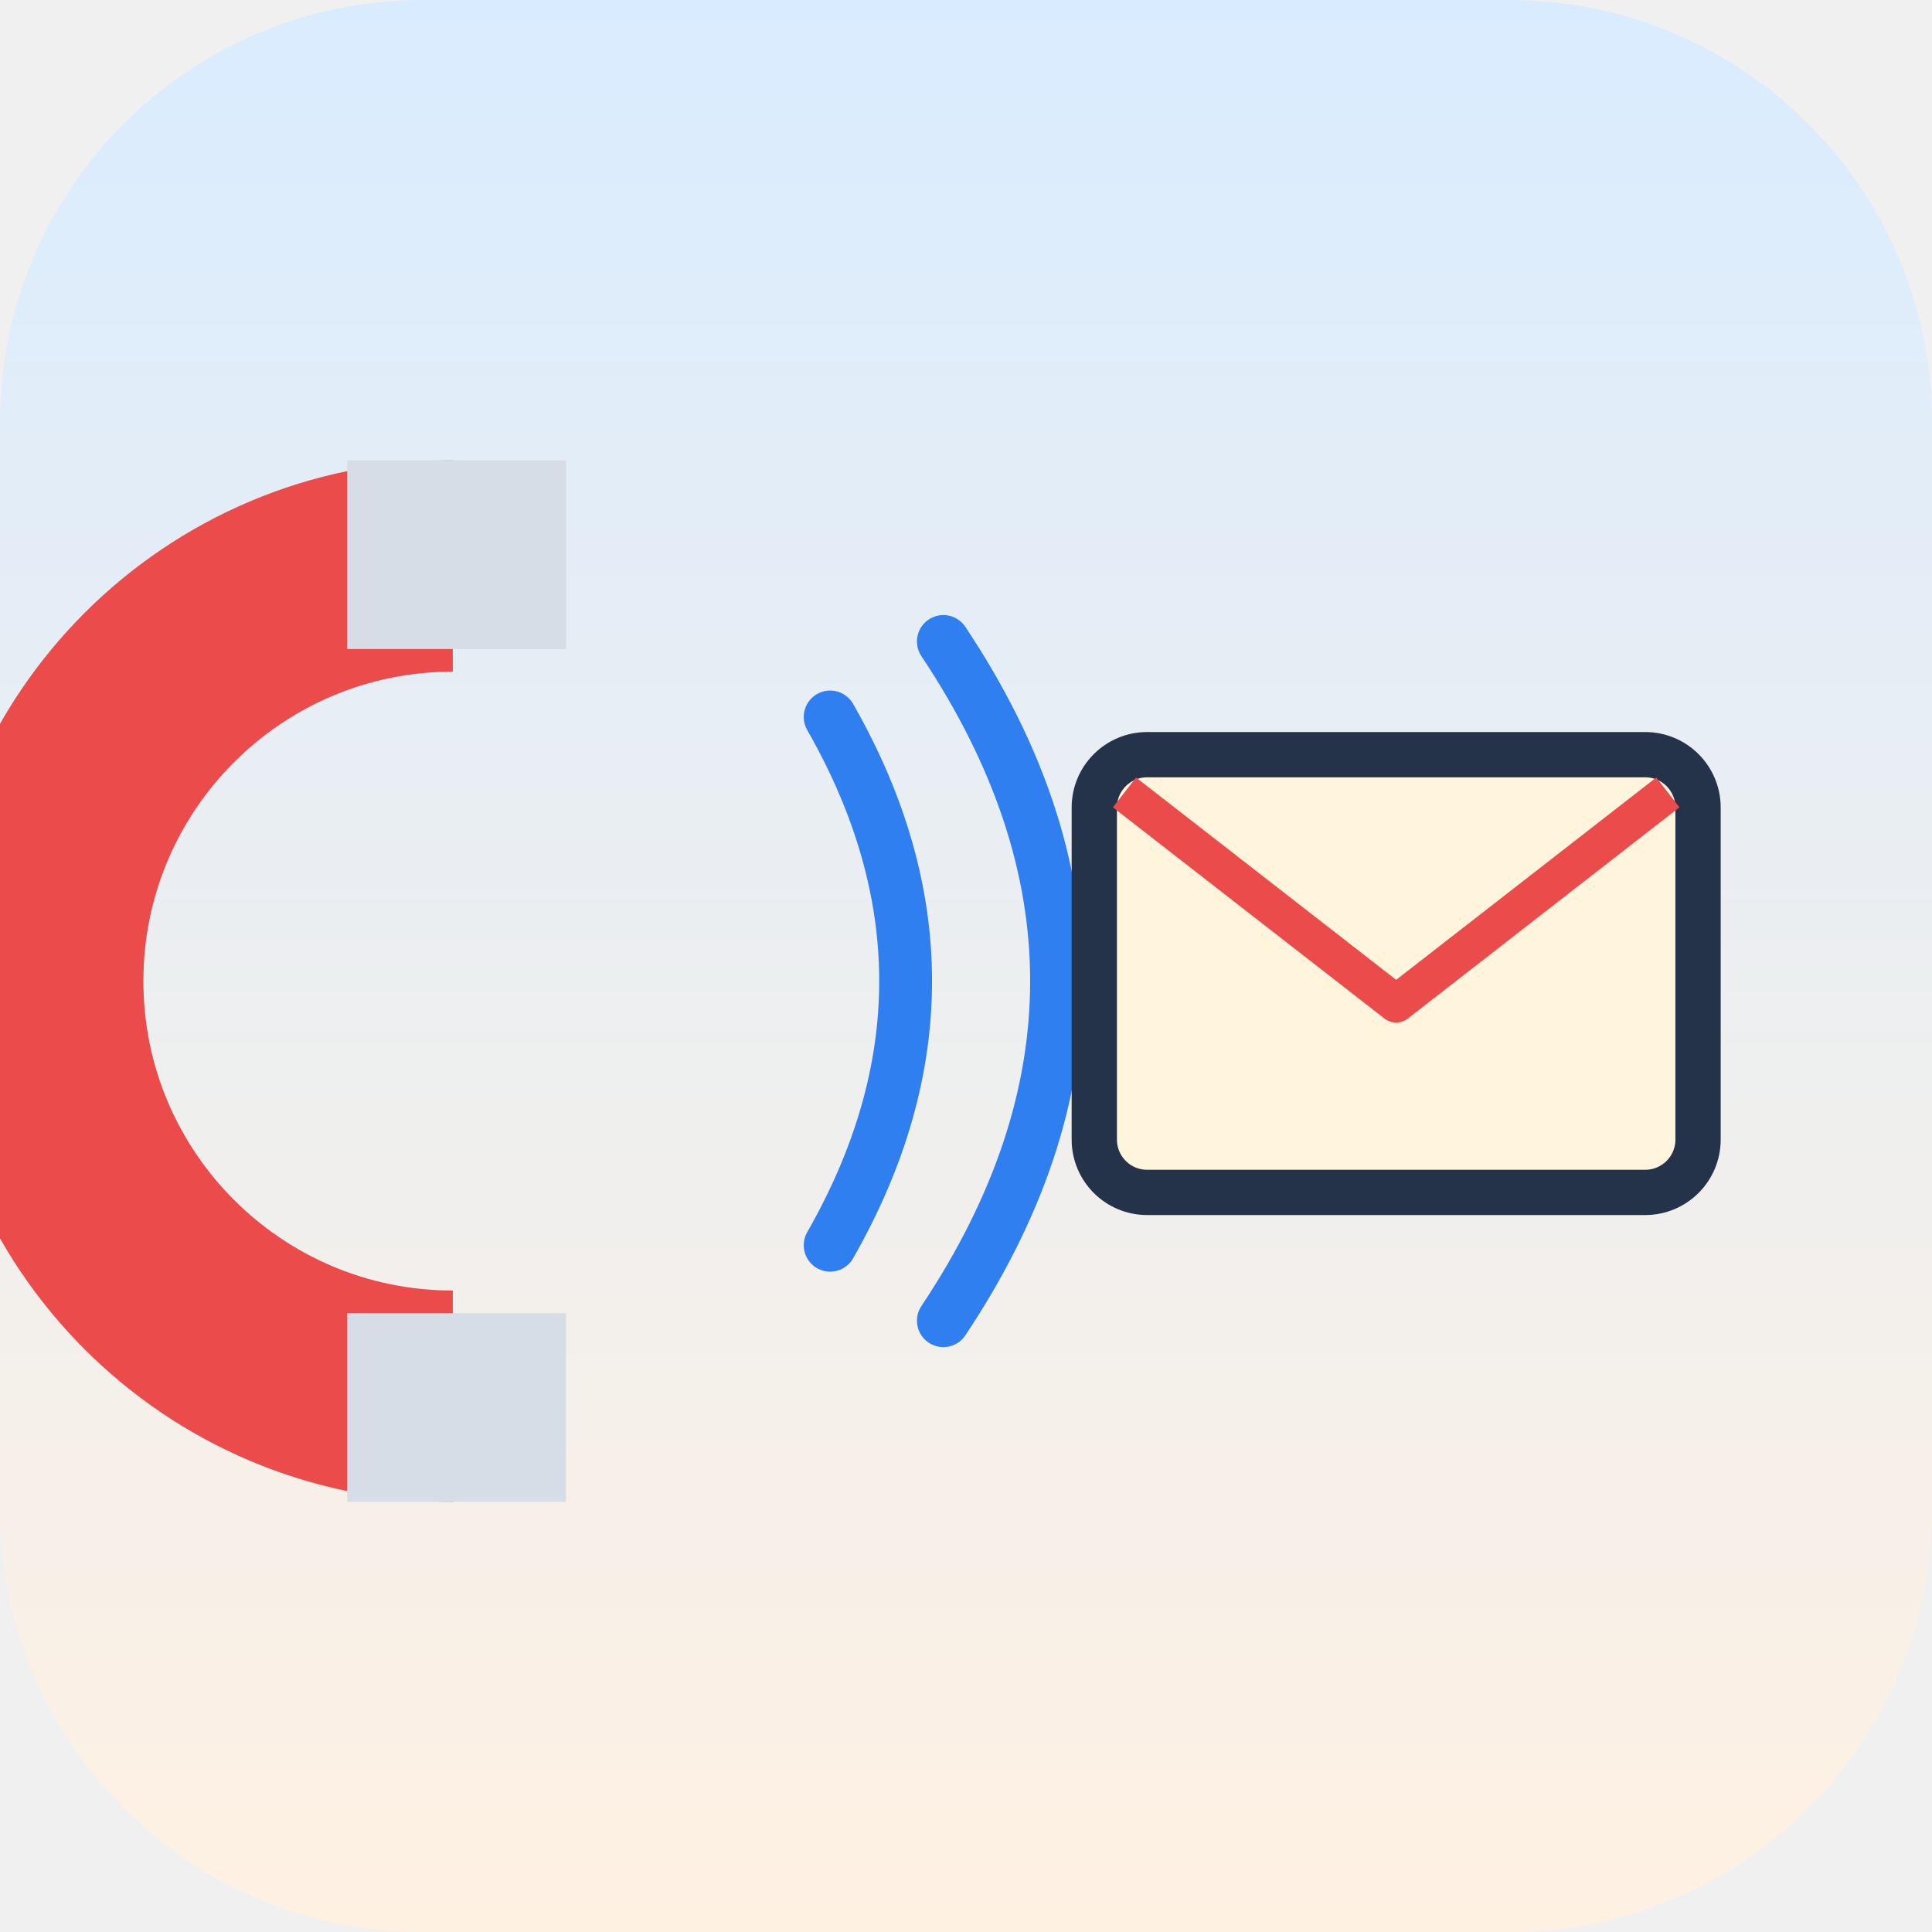
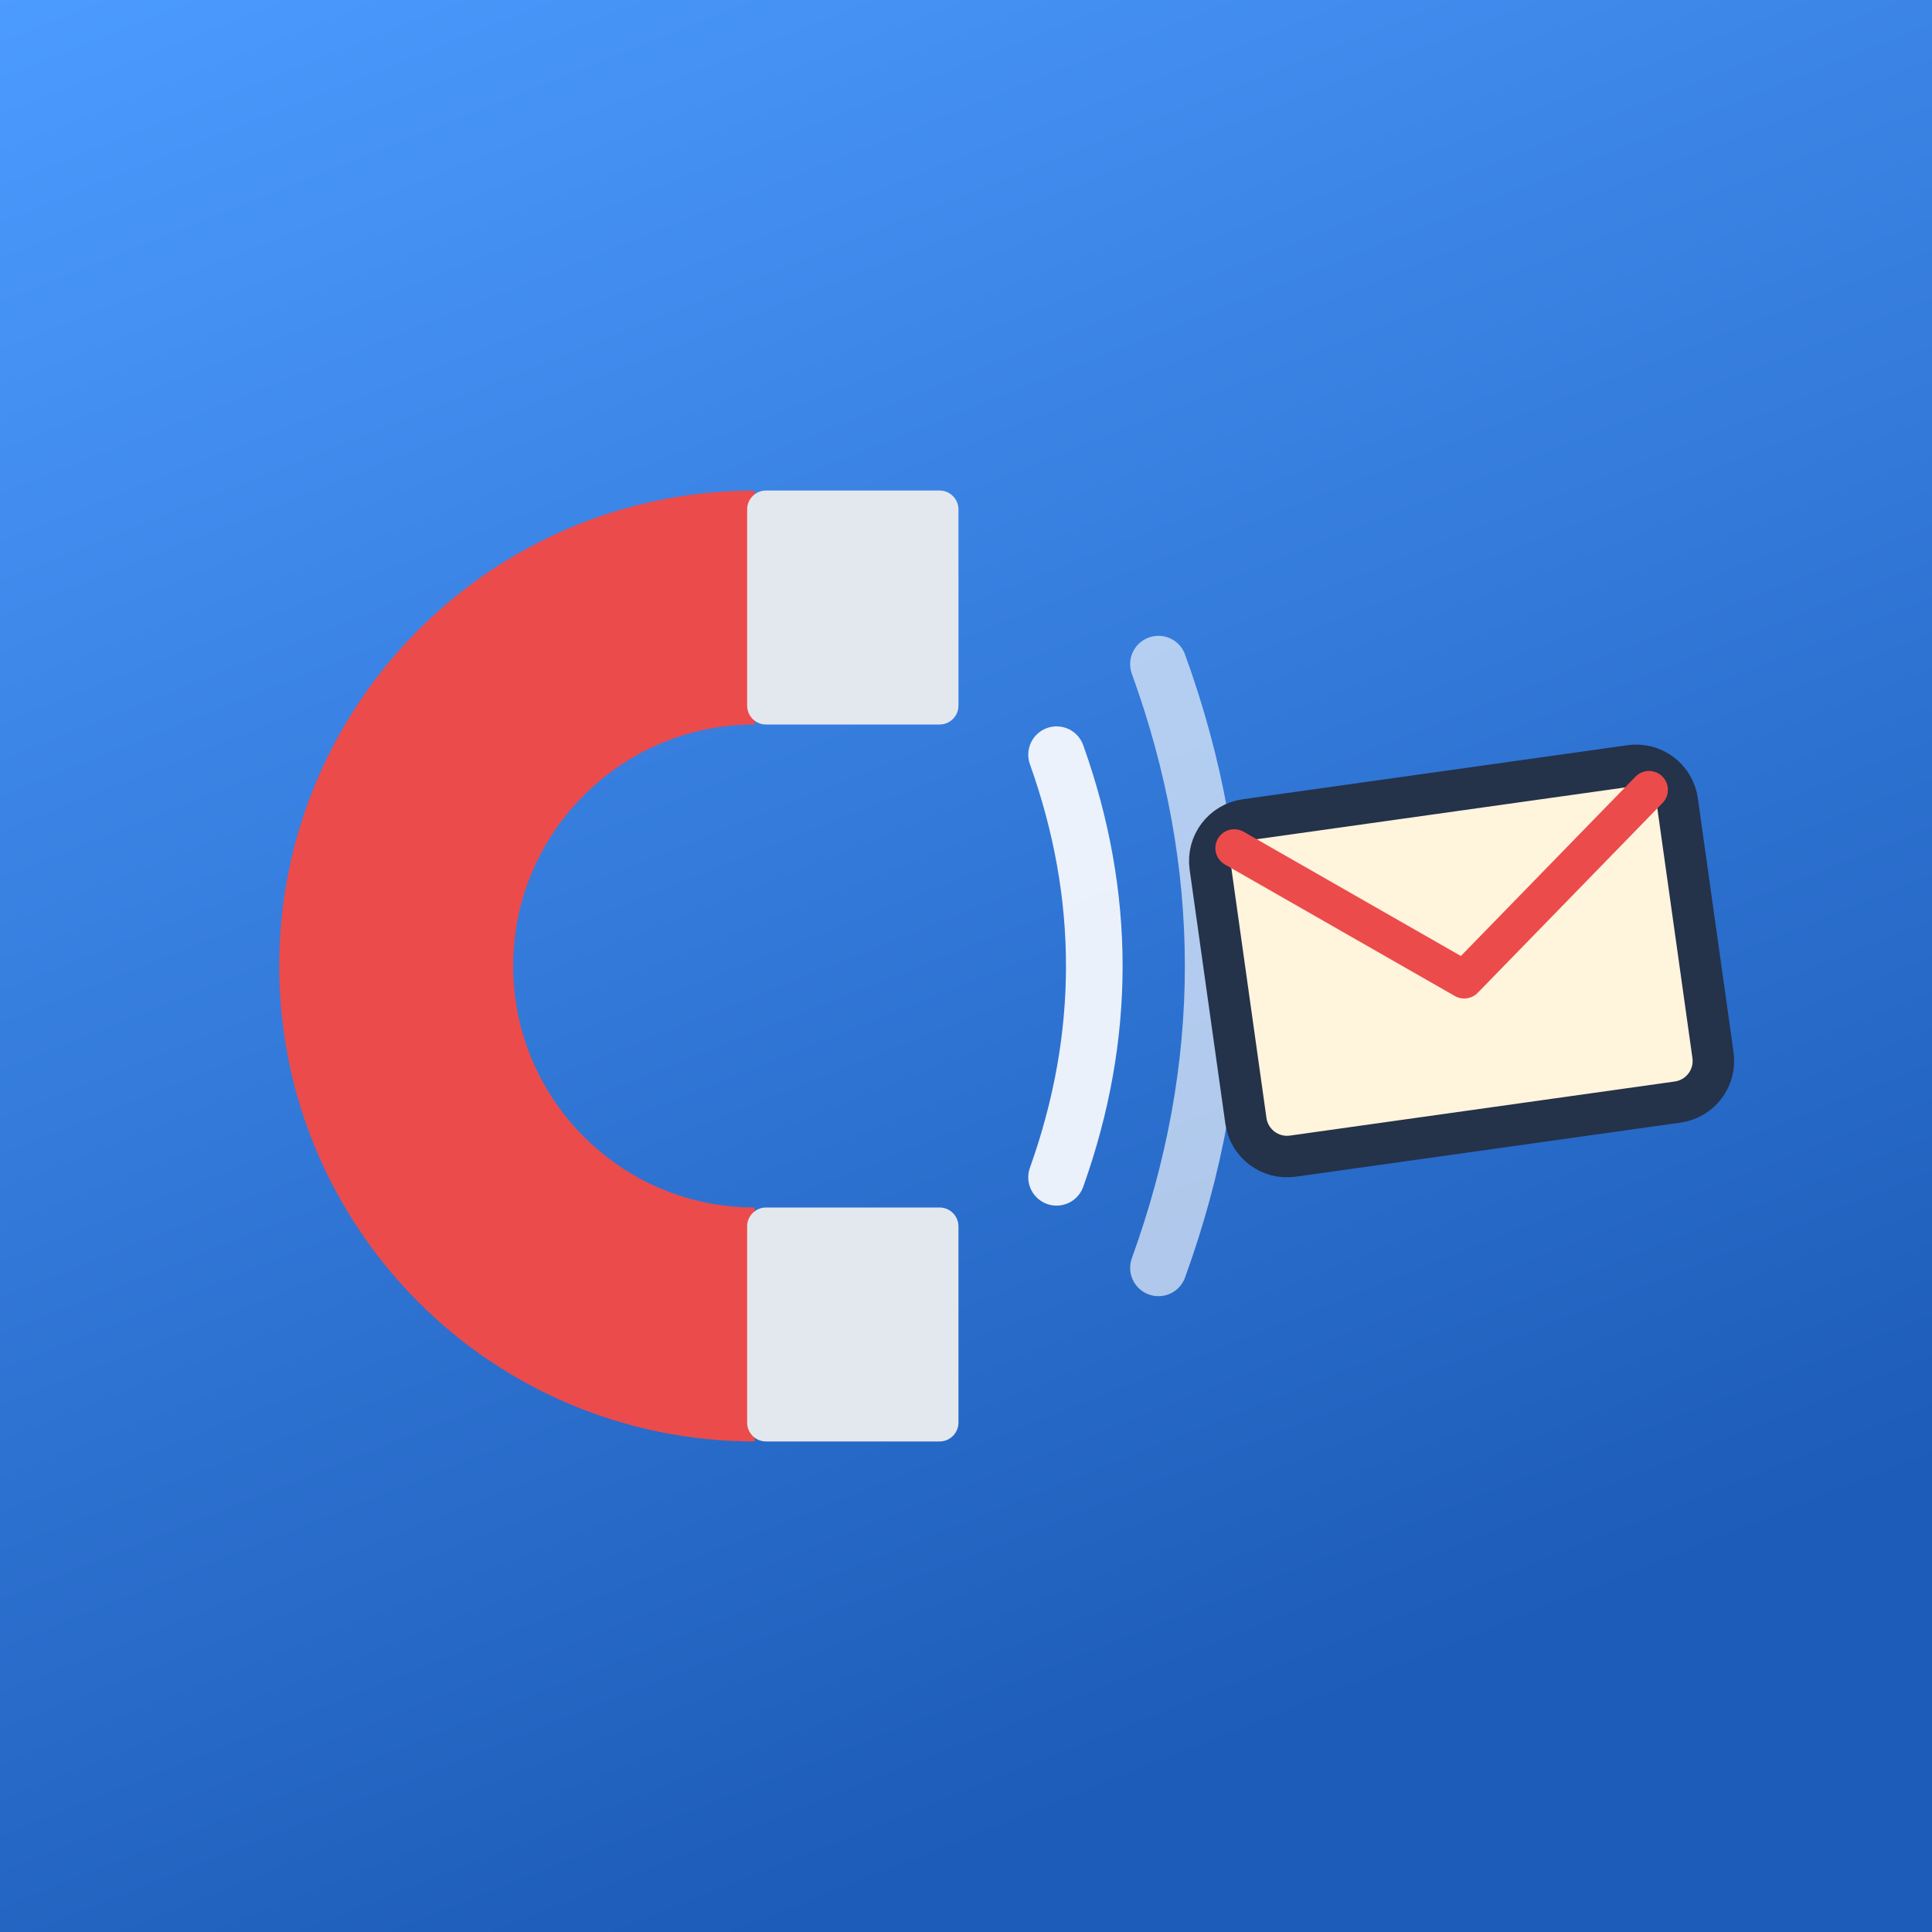
- <svg xmlns="http://www.w3.org/2000/svg" viewBox="0 0 512 512">
+ <svg xmlns="http://www.w3.org/2000/svg" viewBox="0 0 1024 1024">
  <defs>
-     <linearGradient id="bg" x1="0" y1="0" x2="0" y2="1">
-       <stop offset="0" stop-color="#d9ecff" />
-       <stop offset="1" stop-color="#fff1e2" />
+     <linearGradient id="bg" x1="0" y1="0" x2="0.4" y2="1">
+       <stop offset="0" stop-color="#4c9bff" />
+       <stop offset="1" stop-color="#1d5cb8" />
    </linearGradient>
  </defs>
-   <rect width="512" height="512" rx="112" fill="url(#bg)" />
-   <path d="M120 150 a110 110 0 0 0 0 220" fill="none" stroke="#ec4b4b" stroke-width="56" />
-   <rect x="92" y="122" width="58" height="50" fill="#d7dde6" />
-   <rect x="92" y="348" width="58" height="50" fill="#d7dde6" />
-   <g fill="none" stroke="#2f7ff0" stroke-width="14" stroke-linecap="round">
-     <path d="M220 190 q40 70 0 140" />
-     <path d="M250 170 q60 90 0 180" />
+   <rect width="1024" height="1024" fill="url(#bg)" />
+   <path d="M400 322 A190 190 0 0 0 400 702" fill="none" stroke="#ec4b4b" stroke-width="124" />
+   <rect x="396" y="260" width="112" height="124" rx="10" fill="#e3e8ef" />
+   <rect x="396" y="640" width="112" height="124" rx="10" fill="#e3e8ef" />
+   <g fill="none" stroke="#ffffff" stroke-width="30" stroke-linecap="round" opacity="0.9">
+     <path d="M560 400 Q600 512 560 624" />
+     <path d="M614 352 Q672 512 614 672" opacity="0.7" />
  </g>
-   <rect x="290" y="200" width="160" height="116" rx="14" fill="#fff4dc" stroke="#24324a" stroke-width="12" />
-   <path d="M298 210 L370 266 L442 210" fill="none" stroke="#ec4b4b" stroke-width="10" stroke-linejoin="round" />
+   <g transform="rotate(-8 770 512)">
+     <rect x="650" y="420" width="250" height="180" rx="22" fill="#fff4dc" stroke="#24324a" stroke-width="22" />
+     <path d="M664 434 L775 520 L886 434" fill="none" stroke="#ec4b4b" stroke-width="20" stroke-linejoin="round" stroke-linecap="round" />
+   </g>
</svg>
